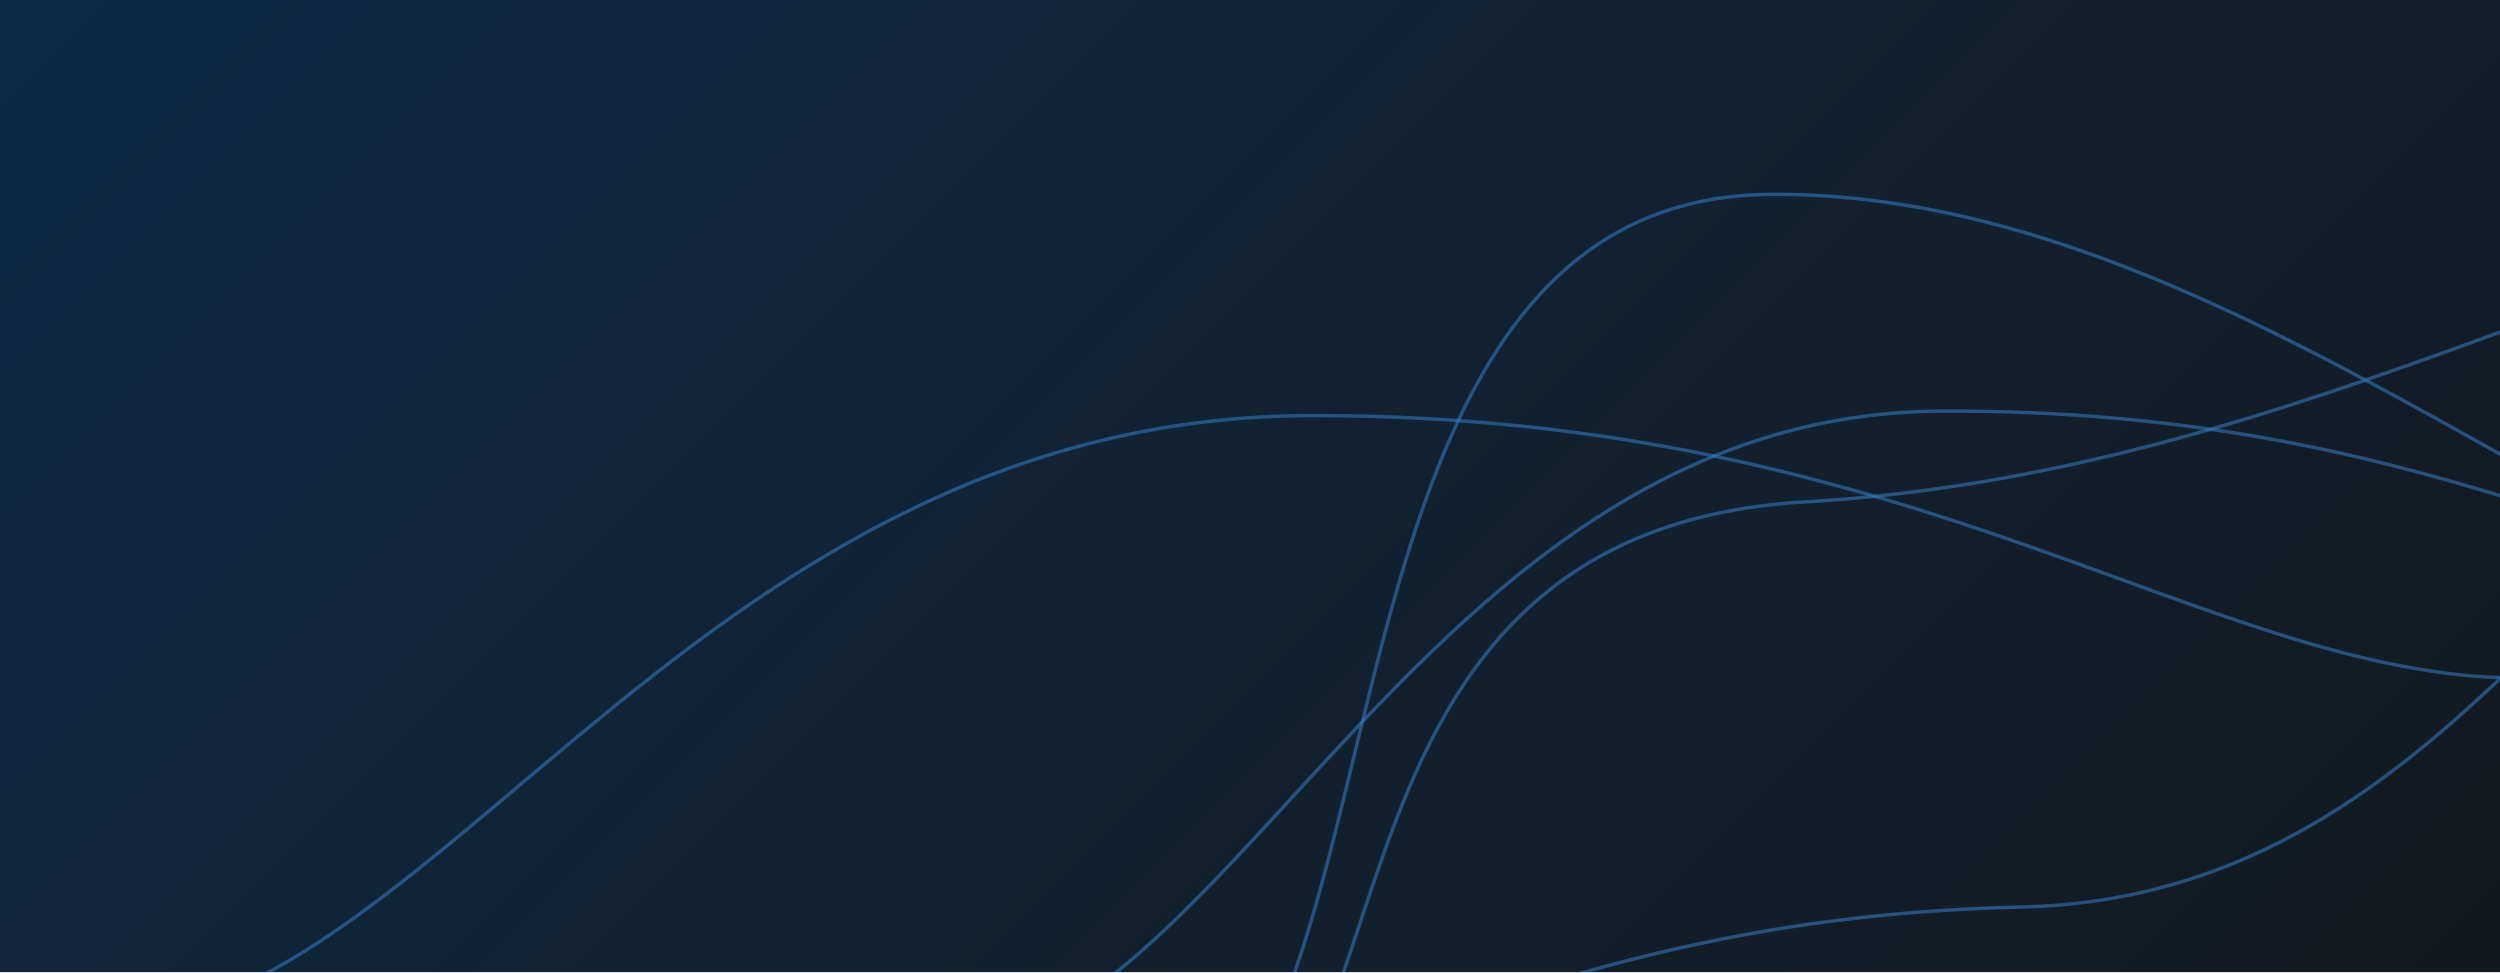
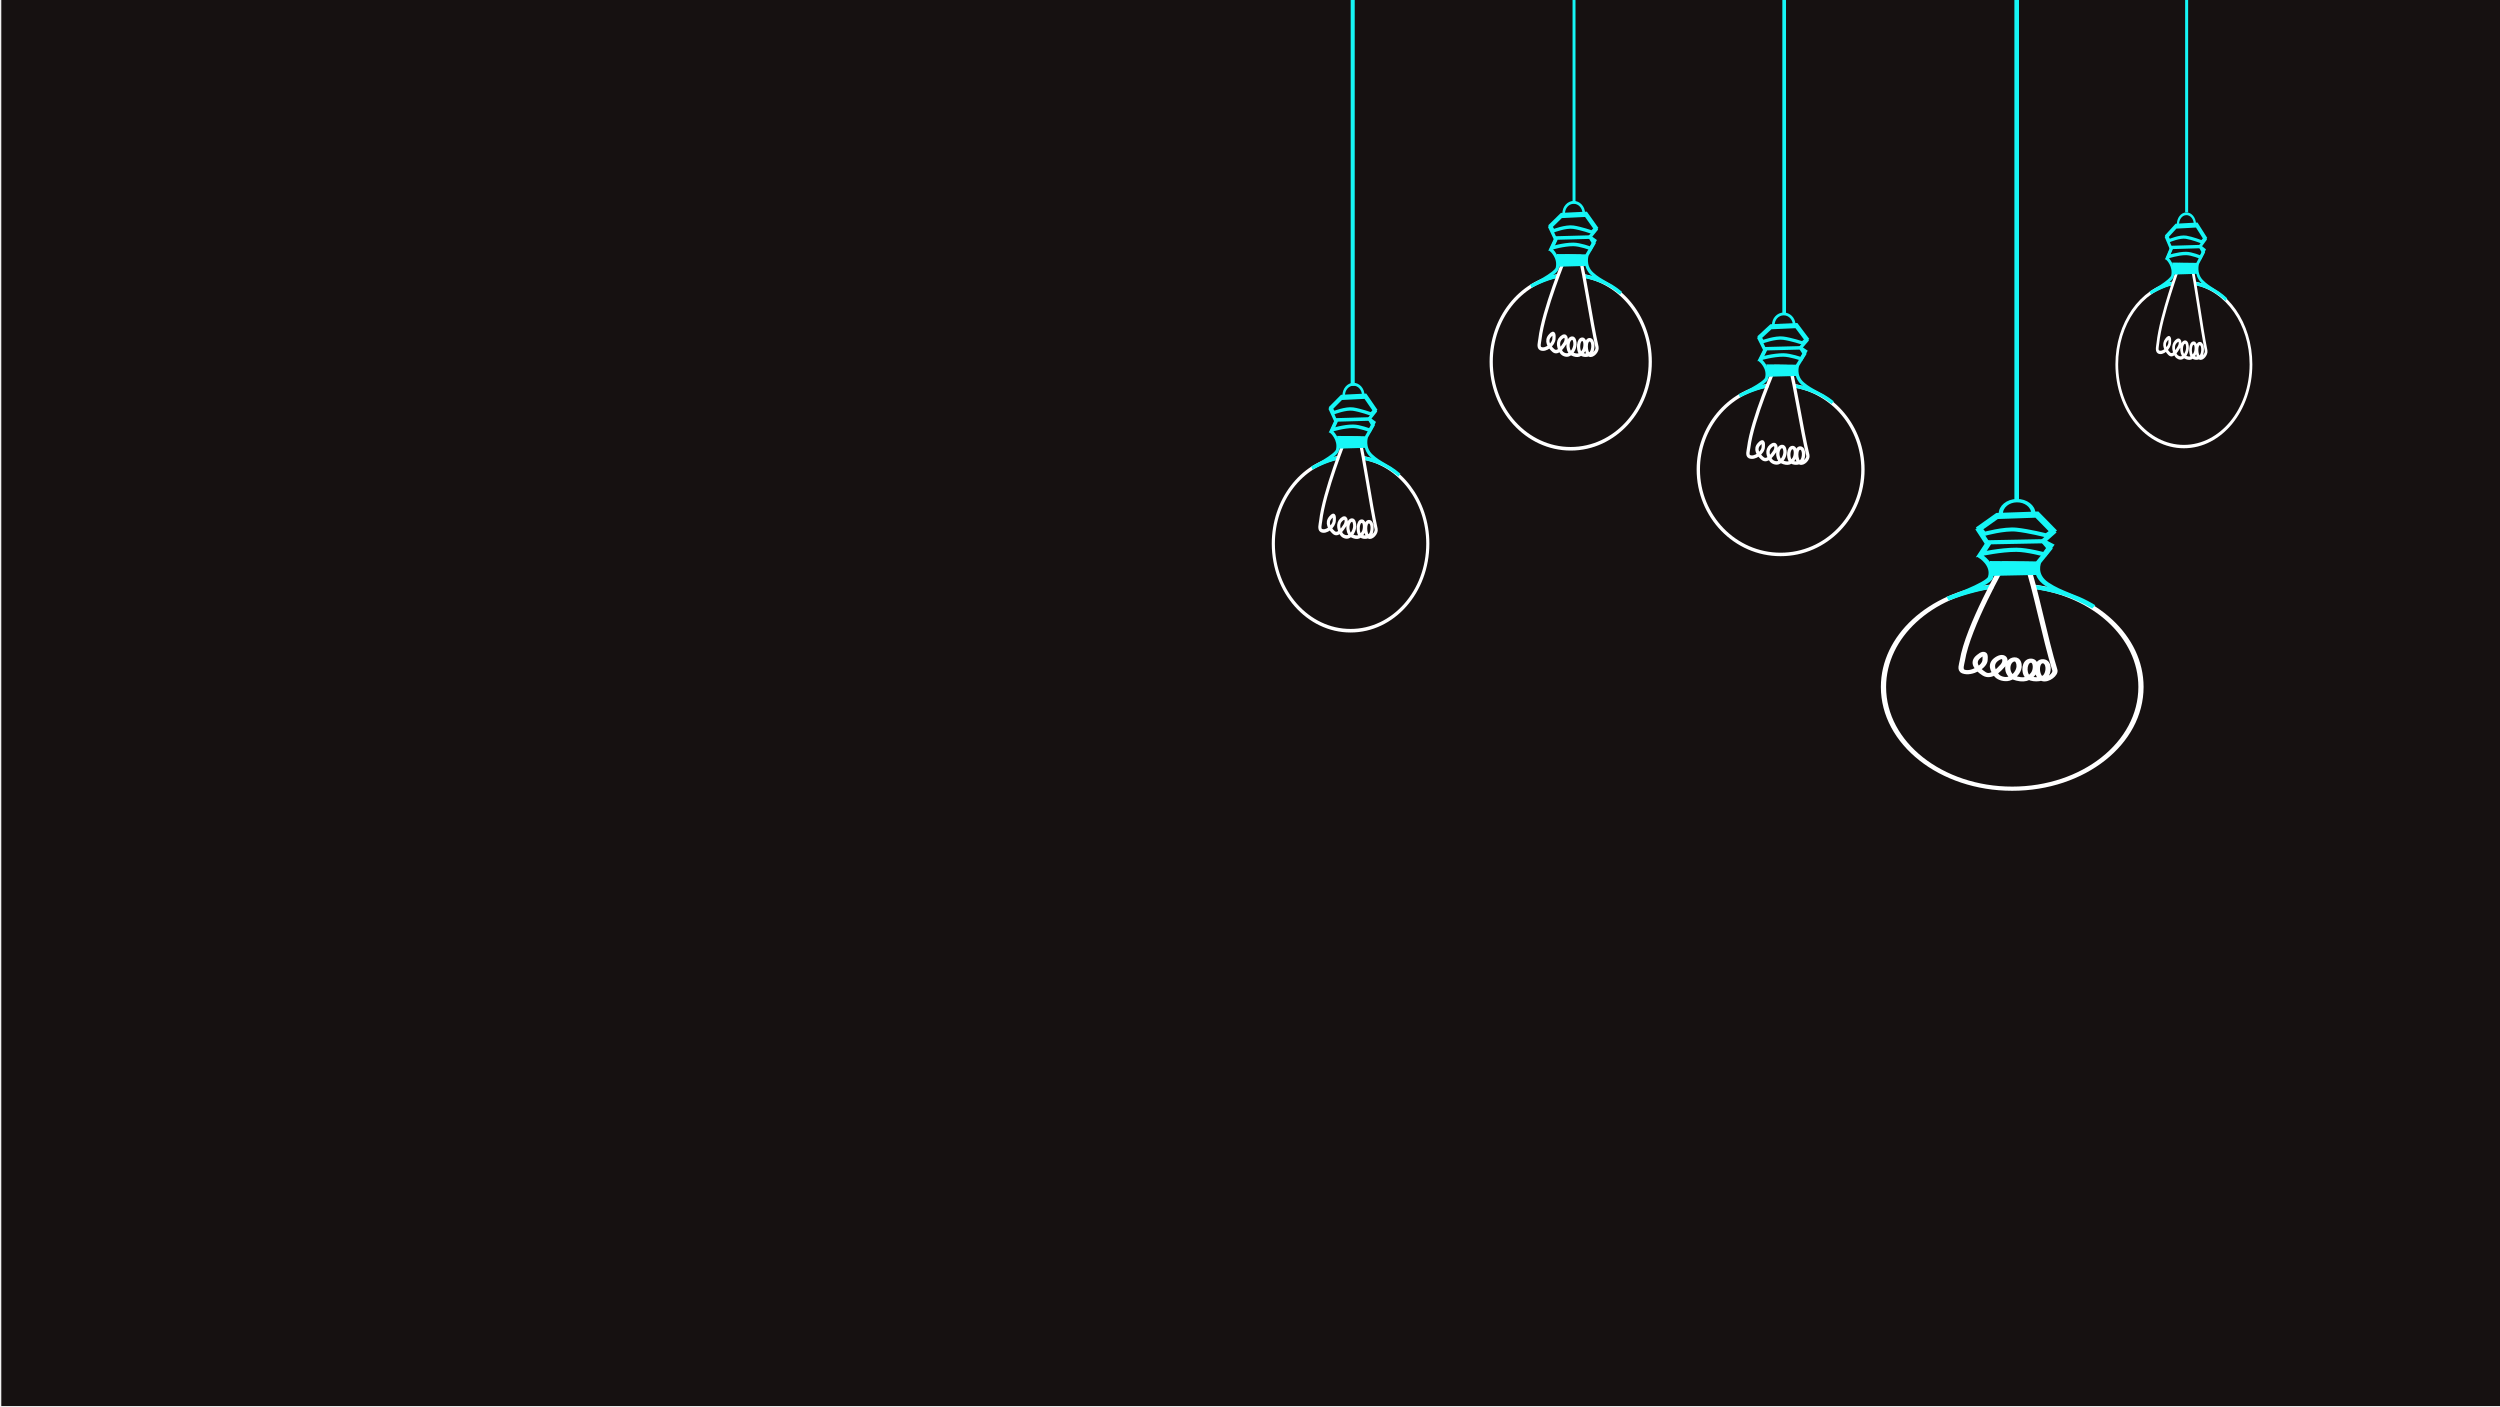
- <svg xmlns="http://www.w3.org/2000/svg" version="1.1" width="1440" height="560" preserveAspectRatio="none" viewBox="0 0 1440 560">
-   <g mask="url(&quot;#SvgjsMask1007&quot;)" fill="none">
-     <rect width="1440" height="560" x="0" y="0" fill="url(&quot;#SvgjsLinearGradient1008&quot;)" />
-     <path d="M702.19 609.47C819.85 609.09 917.5 528.23 1164.71 522.43 1411.92 516.63 1494.49 268.23 1627.23 259.23" stroke="rgba(51,121,194,0.58)" stroke-width="2" />
-     <path d="M60.04 589.29C254.41 579.61 404.19 239.88 755.39 239.38 1106.6 238.88 1272.85 389.71 1450.75 390.58" stroke="rgba(51,121,194,0.58)" stroke-width="2" />
-     <path d="M671.54 668.24C817.18 593.03 747.84 114.92 1018.65 111.99 1289.46 109.06 1527.79 365.48 1712.86 369.59" stroke="rgba(51,121,194,0.58)" stroke-width="2" />
-     <path d="M543.18 606.67C713.36 591.15 823.46 238.38 1118.01 236.8 1412.55 235.22 1546.42 348.28 1692.83 348.8" stroke="rgba(51,121,194,0.58)" stroke-width="2" />
-     <path d="M696.58 664.49C819.13 630.57 748.55 305.89 1039.76 289.09 1330.97 272.29 1549.14 116.83 1726.13 115.49" stroke="rgba(51,121,194,0.58)" stroke-width="2" />
+ <svg xmlns="http://www.w3.org/2000/svg" width="4e3" height="2250" version="1.1" viewBox="0 0 1058.3 595.31">
+   <g transform="translate(0 298.31)">
+     <rect x=".535" y="-298.31" width="1057.8" height="595.22" fill="#161111" />
+     <g transform="matrix(.85908 0 0 .96111 75.891 -11.631)">
+       <g transform="matrix(.79671 0 0 .78853 242.68 -168.94)">
+         <path d="m563.62-9.986a49.181 48.614 0 0 1 41.566 48.027 49.181 48.614 0 0 1-49.181 48.614 49.181 48.614 0 0 1-49.181-48.614 49.181 48.614 0 0 1 41.773-48.059" fill="none" stroke="#fff" stroke-width="2" />
+         <path d="m548.6-10.017c-8.794 1.7-17.264 5.855-17.264 5.855s15.502-6.749 16.37-10.156c1.541-6.046-3.875-10.156-3.875-10.156l2.94-5.613-3.608-6.949 6.949-6.147 15.234-0.668 6.281 8.018-3.742 4.143 2.405 3.608-4.143 6.415s-2.339 6.08 3.14 10.624 10.136 5.188 17.84 10.824c-7.624-5.969-16.252-8.457-23.27-9.616" fill="none" stroke="#16f6f6" stroke-width="2" />
+         <path d="m551.65-44.694a6.218 6.214 0 0 1 6.11-6.29 6.218 6.214 0 0 1 6.324 6.075" fill="none" stroke="#16f6f6" stroke-linecap="round" stroke-width="1.619" />
+         <path d="m561.59-20.758-8.754-0.142s-13.826 30.151-15.89 46.354c-0.22 1.728-1.169 4.455 0.401 5.212 3.005 1.449 8.298-2.277 8.285-5.613-4e-3 -0.964 0.544-4.7-2.405-1.604-2.95 2.908-0.625 6.171 2.048 8.31 2.673 2.138 5.673-1.902 7.103-3.909 1.687-2.368 0.791-5.691-2.187-3.252-2.939 2.407-1.591 5.892-0.015 8.072 0.912 1.262 2.96 1.942 4.438 1.455 2.194-0.723 3.826-3.349 4.012-5.652 0.107-1.333-0.293-3.725-1.77-3.601-2.876 0.24-3.667 6.312-0.533 8.6 4.41 2.005 6.101 0.522 7.617-1.582 1.258-1.746 1.395-6.353-0.756-6.41-2.581-0.069-2.973 5.654-1.315 7.632 1.423 1.698 5.153 1.669 6.646 0.032 1.666-1.826 1.749-7.148-0.711-7.381-2.989-0.282-2.796 7.335-0.213 8.503 1.938 0.876 5.2-2.27 4.684-4.333-3.65-14.592-7.567-39.918-10.685-50.691z" fill="none" stroke="#fff" stroke-width="2" />
+         <path d="m548.41-21.221 16.966 0.172-0.22 4.675-16.527 0.429z" fill="#16f6f6" stroke="#16f6f6" stroke-width="1.805" />
+         <path d="m544.03-25.461s7.631-2.073 13.56-2.046c4.263 0.019 10.721 2.247 10.721 2.247l2.546-4.377-3.008-1.953-20.879 0.516z" fill="none" stroke="#16f6f6" stroke-width="2" />
+         <path d="m545.31-35.086s7.607-2.646 12.284-2.032c4.678 0.614 11.481 2.74 11.481 2.74l2.748-2.442-6.281-8.018-15.234 0.668-6.949 6.147z" fill="none" stroke="#16f6f6" stroke-width="1.9" />
+       </g>
+       <g transform="matrix(1.29 0 0 .92181 185.97 -30.769)">
+         <path d="m563.62-9.986a49.181 48.614 0 0 1 41.566 48.027 49.181 48.614 0 0 1-49.181 48.614 49.181 48.614 0 0 1-49.181-48.614 49.181 48.614 0 0 1 41.773-48.059" fill="none" stroke="#fff" stroke-width="2" />
+         <path d="m548.6-10.017c-8.794 1.7-17.264 5.855-17.264 5.855s15.502-6.749 16.37-10.156c1.541-6.046-3.875-10.156-3.875-10.156l2.94-5.613-3.608-6.949 6.949-6.147 15.234-0.668 6.281 8.018-3.742 4.143 2.405 3.608-4.143 6.415s-2.339 6.08 3.14 10.624 10.136 5.188 17.84 10.824c-7.624-5.969-16.252-8.457-23.27-9.616" fill="none" stroke="#16f6f6" stroke-width="2" />
+         <path d="m551.65-44.694a6.218 6.214 0 0 1 6.11-6.29 6.218 6.214 0 0 1 6.324 6.075" fill="none" stroke="#16f6f6" stroke-linecap="round" stroke-width="1.619" />
+         <path d="m561.59-20.758-8.754-0.142s-13.826 30.151-15.89 46.354c-0.22 1.728-1.169 4.455 0.401 5.212 3.005 1.449 8.298-2.277 8.285-5.613-4e-3 -0.964 0.544-4.7-2.405-1.604-2.95 2.908-0.625 6.171 2.048 8.31 2.673 2.138 5.673-1.902 7.103-3.909 1.687-2.368 0.791-5.691-2.187-3.252-2.939 2.407-1.591 5.892-0.015 8.072 0.912 1.262 2.96 1.942 4.438 1.455 2.194-0.723 3.826-3.349 4.012-5.652 0.107-1.333-0.293-3.725-1.77-3.601-2.876 0.24-3.667 6.312-0.533 8.6 4.41 2.005 6.101 0.522 7.617-1.582 1.258-1.746 1.395-6.353-0.756-6.41-2.581-0.069-2.973 5.654-1.315 7.632 1.423 1.698 5.153 1.669 6.646 0.032 1.666-1.826 1.749-7.148-0.711-7.381-2.989-0.282-2.796 7.335-0.213 8.503 1.938 0.876 5.2-2.27 4.684-4.333-3.65-14.592-7.567-39.918-10.685-50.691z" fill="none" stroke="#fff" stroke-width="2" />
+         <path d="m548.41-21.221 16.966 0.172-0.22 4.675-16.527 0.429z" fill="#16f6f6" stroke="#16f6f6" stroke-width="1.805" />
+         <path d="m544.03-25.461s7.631-2.073 13.56-2.046c4.263 0.019 10.721 2.247 10.721 2.247l2.546-4.377-3.008-1.953-20.879 0.516z" fill="none" stroke="#16f6f6" stroke-width="2" />
+         <path d="m545.31-35.086s7.607-2.646 12.284-2.032c4.678 0.614 11.481 2.74 11.481 2.74l2.748-2.442-6.281-8.018-15.234 0.668-6.949 6.147z" fill="none" stroke="#16f6f6" stroke-width="1.9" />
+       </g>
+       <g transform="matrix(.77389 0 0 .78868 146.88 -88.815)">
+         <path d="m563.62-9.986a49.181 48.614 0 0 1 41.566 48.027 49.181 48.614 0 0 1-49.181 48.614 49.181 48.614 0 0 1-49.181-48.614 49.181 48.614 0 0 1 41.773-48.059" fill="none" stroke="#fff" stroke-width="2" />
+         <path d="m548.6-10.017c-8.794 1.7-17.264 5.855-17.264 5.855s15.502-6.749 16.37-10.156c1.541-6.046-3.875-10.156-3.875-10.156l2.94-5.613-3.608-6.949 6.949-6.147 15.234-0.668 6.281 8.018-3.742 4.143 2.405 3.608-4.143 6.415s-2.339 6.08 3.14 10.624 10.136 5.188 17.84 10.824c-7.624-5.969-16.252-8.457-23.27-9.616" fill="none" stroke="#16f6f6" stroke-width="2" />
+         <path d="m551.65-44.694a6.218 6.214 0 0 1 6.11-6.29 6.218 6.214 0 0 1 6.324 6.075" fill="none" stroke="#16f6f6" stroke-linecap="round" stroke-width="1.619" />
+         <path d="m561.59-20.758-8.754-0.142s-13.826 30.151-15.89 46.354c-0.22 1.728-1.169 4.455 0.401 5.212 3.005 1.449 8.298-2.277 8.285-5.613-4e-3 -0.964 0.544-4.7-2.405-1.604-2.95 2.908-0.625 6.171 2.048 8.31 2.673 2.138 5.673-1.902 7.103-3.909 1.687-2.368 0.791-5.691-2.187-3.252-2.939 2.407-1.591 5.892-0.015 8.072 0.912 1.262 2.96 1.942 4.438 1.455 2.194-0.723 3.826-3.349 4.012-5.652 0.107-1.333-0.293-3.725-1.77-3.601-2.876 0.24-3.667 6.312-0.533 8.6 4.41 2.005 6.101 0.522 7.617-1.582 1.258-1.746 1.395-6.353-0.756-6.41-2.581-0.069-2.973 5.654-1.315 7.632 1.423 1.698 5.153 1.669 6.646 0.032 1.666-1.826 1.749-7.148-0.711-7.381-2.989-0.282-2.796 7.335-0.213 8.503 1.938 0.876 5.2-2.27 4.684-4.333-3.65-14.592-7.567-39.918-10.685-50.691z" fill="none" stroke="#fff" stroke-width="2" />
+         <path d="m548.41-21.221 16.966 0.172-0.22 4.675-16.527 0.429z" fill="#16f6f6" stroke="#16f6f6" stroke-width="1.805" />
+         <path d="m544.03-25.461s7.631-2.073 13.56-2.046c4.263 0.019 10.721 2.247 10.721 2.247l2.546-4.377-3.008-1.953-20.879 0.516z" fill="none" stroke="#16f6f6" stroke-width="2" />
+         <path d="m545.31-35.086s7.607-2.646 12.284-2.032c4.678 0.614 11.481 2.74 11.481 2.74l2.748-2.442-6.281-8.018-15.234 0.668-6.949 6.147z" fill="none" stroke="#16f6f6" stroke-width="1.9" />
+       </g>
+       <g transform="matrix(.82477 0 0 .76964 330.51 -120.76)">
+         <path d="m563.62-9.986a49.181 48.614 0 0 1 41.566 48.027 49.181 48.614 0 0 1-49.181 48.614 49.181 48.614 0 0 1-49.181-48.614 49.181 48.614 0 0 1 41.773-48.059" fill="none" stroke="#fff" stroke-width="2" />
+         <path d="m548.6-10.017c-8.794 1.7-17.264 5.855-17.264 5.855s15.502-6.749 16.37-10.156c1.541-6.046-3.875-10.156-3.875-10.156l2.94-5.613-3.608-6.949 6.949-6.147 15.234-0.668 6.281 8.018-3.742 4.143 2.405 3.608-4.143 6.415s-2.339 6.08 3.14 10.624 10.136 5.188 17.84 10.824c-7.624-5.969-16.252-8.457-23.27-9.616" fill="none" stroke="#16f6f6" stroke-width="2" />
+         <path d="m551.65-44.694a6.218 6.214 0 0 1 6.11-6.29 6.218 6.214 0 0 1 6.324 6.075" fill="none" stroke="#16f6f6" stroke-linecap="round" stroke-width="1.619" />
+         <path d="m561.59-20.758-8.754-0.142s-13.826 30.151-15.89 46.354c-0.22 1.728-1.169 4.455 0.401 5.212 3.005 1.449 8.298-2.277 8.285-5.613-4e-3 -0.964 0.544-4.7-2.405-1.604-2.95 2.908-0.625 6.171 2.048 8.31 2.673 2.138 5.673-1.902 7.103-3.909 1.687-2.368 0.791-5.691-2.187-3.252-2.939 2.407-1.591 5.892-0.015 8.072 0.912 1.262 2.96 1.942 4.438 1.455 2.194-0.723 3.826-3.349 4.012-5.652 0.107-1.333-0.293-3.725-1.77-3.601-2.876 0.24-3.667 6.312-0.533 8.6 4.41 2.005 6.101 0.522 7.617-1.582 1.258-1.746 1.395-6.353-0.756-6.41-2.581-0.069-2.973 5.654-1.315 7.632 1.423 1.698 5.153 1.669 6.646 0.032 1.666-1.826 1.749-7.148-0.711-7.381-2.989-0.282-2.796 7.335-0.213 8.503 1.938 0.876 5.2-2.27 4.684-4.333-3.65-14.592-7.567-39.918-10.685-50.691z" fill="none" stroke="#fff" stroke-width="2" />
+         <path d="m548.41-21.221 16.966 0.172-0.22 4.675-16.527 0.429z" fill="#16f6f6" stroke="#16f6f6" stroke-width="1.805" />
+         <path d="m544.03-25.461s7.631-2.073 13.56-2.046c4.263 0.019 10.721 2.247 10.721 2.247l2.546-4.377-3.008-1.953-20.879 0.516z" fill="none" stroke="#16f6f6" stroke-width="2" />
+         <path d="m545.31-35.086s7.607-2.646 12.284-2.032c4.678 0.614 11.481 2.74 11.481 2.74l2.748-2.442-6.281-8.018-15.234 0.668-6.949 6.147z" fill="none" stroke="#16f6f6" stroke-width="1.9" />
+       </g>
+       <g transform="matrix(.67223 0 0 .74504 614.04 -166.14)">
+         <path d="m563.62-9.986a49.181 48.614 0 0 1 41.566 48.027 49.181 48.614 0 0 1-49.181 48.614 49.181 48.614 0 0 1-49.181-48.614 49.181 48.614 0 0 1 41.773-48.059" fill="none" stroke="#fff" stroke-width="2" />
+         <path d="m548.6-10.017c-8.794 1.7-17.264 5.855-17.264 5.855s15.502-6.749 16.37-10.156c1.541-6.046-3.875-10.156-3.875-10.156l2.94-5.613-3.608-6.949 6.949-6.147 15.234-0.668 6.281 8.018-3.742 4.143 2.405 3.608-4.143 6.415s-2.339 6.08 3.14 10.624 10.136 5.188 17.84 10.824c-7.624-5.969-16.252-8.457-23.27-9.616" fill="none" stroke="#16f6f6" stroke-width="2" />
+         <path d="m551.65-44.694a6.218 6.214 0 0 1 6.11-6.29 6.218 6.214 0 0 1 6.324 6.075" fill="none" stroke="#16f6f6" stroke-linecap="round" stroke-width="1.619" />
+         <path d="m561.59-20.758-8.754-0.142s-13.826 30.151-15.89 46.354c-0.22 1.728-1.169 4.455 0.401 5.212 3.005 1.449 8.298-2.277 8.285-5.613-4e-3 -0.964 0.544-4.7-2.405-1.604-2.95 2.908-0.625 6.171 2.048 8.31 2.673 2.138 5.673-1.902 7.103-3.909 1.687-2.368 0.791-5.691-2.187-3.252-2.939 2.407-1.591 5.892-0.015 8.072 0.912 1.262 2.96 1.942 4.438 1.455 2.194-0.723 3.826-3.349 4.012-5.652 0.107-1.333-0.293-3.725-1.77-3.601-2.876 0.24-3.667 6.312-0.533 8.6 4.41 2.005 6.101 0.522 7.617-1.582 1.258-1.746 1.395-6.353-0.756-6.41-2.581-0.069-2.973 5.654-1.315 7.632 1.423 1.698 5.153 1.669 6.646 0.032 1.666-1.826 1.749-7.148-0.711-7.381-2.989-0.282-2.796 7.335-0.213 8.503 1.938 0.876 5.2-2.27 4.684-4.333-3.65-14.592-7.567-39.918-10.685-50.691z" fill="none" stroke="#fff" stroke-width="2" />
+         <path d="m548.41-21.221 16.966 0.172-0.22 4.675-16.527 0.429z" fill="#16f6f6" stroke="#16f6f6" stroke-width="1.805" />
+         <path d="m544.03-25.461s7.631-2.073 13.56-2.046c4.263 0.019 10.721 2.247 10.721 2.247l2.546-4.377-3.008-1.953-20.879 0.516z" fill="none" stroke="#16f6f6" stroke-width="2" />
+         <path d="m545.31-35.086s7.607-2.646 12.284-2.032c4.678 0.614 11.481 2.74 11.481 2.74l2.748-2.442-6.281-8.018-15.234 0.668-6.949 6.147z" fill="none" stroke="#16f6f6" stroke-width="1.9" />
+       </g>
+       <path d="m989.16-204.76v-93.55" fill="none" stroke="#16f6f6" stroke-width="1.48" />
+       <path d="m905.42-77.58v-220.73" fill="none" stroke="#16f6f6" stroke-width="2.273" />
+       <path d="m790.84-159.84v-138.47" fill="none" stroke="#16f6f6" stroke-width="1.8" />
+       <path d="m687.28-208.75v-89.566" fill="none" stroke="#16f6f6" stroke-width="1.448" />
+       <path d="m578.22-128.37v-169.94" fill="none" stroke="#16f6f6" stroke-width="1.994" />
+     </g>
  </g>
-   <defs>
-     <mask id="SvgjsMask1007">
-       <rect width="1440" height="560" fill="#ffffff" />
-     </mask>
-     <linearGradient x1="15.28%" y1="-39.29%" x2="84.72%" y2="139.29%" gradientUnits="userSpaceOnUse" id="SvgjsLinearGradient1008">
-       <stop stop-color="#0e2a47" offset="0" />
-       <stop stop-color="rgba(20, 25, 30, 1)" offset="1" />
-     </linearGradient>
-   </defs>
</svg>
